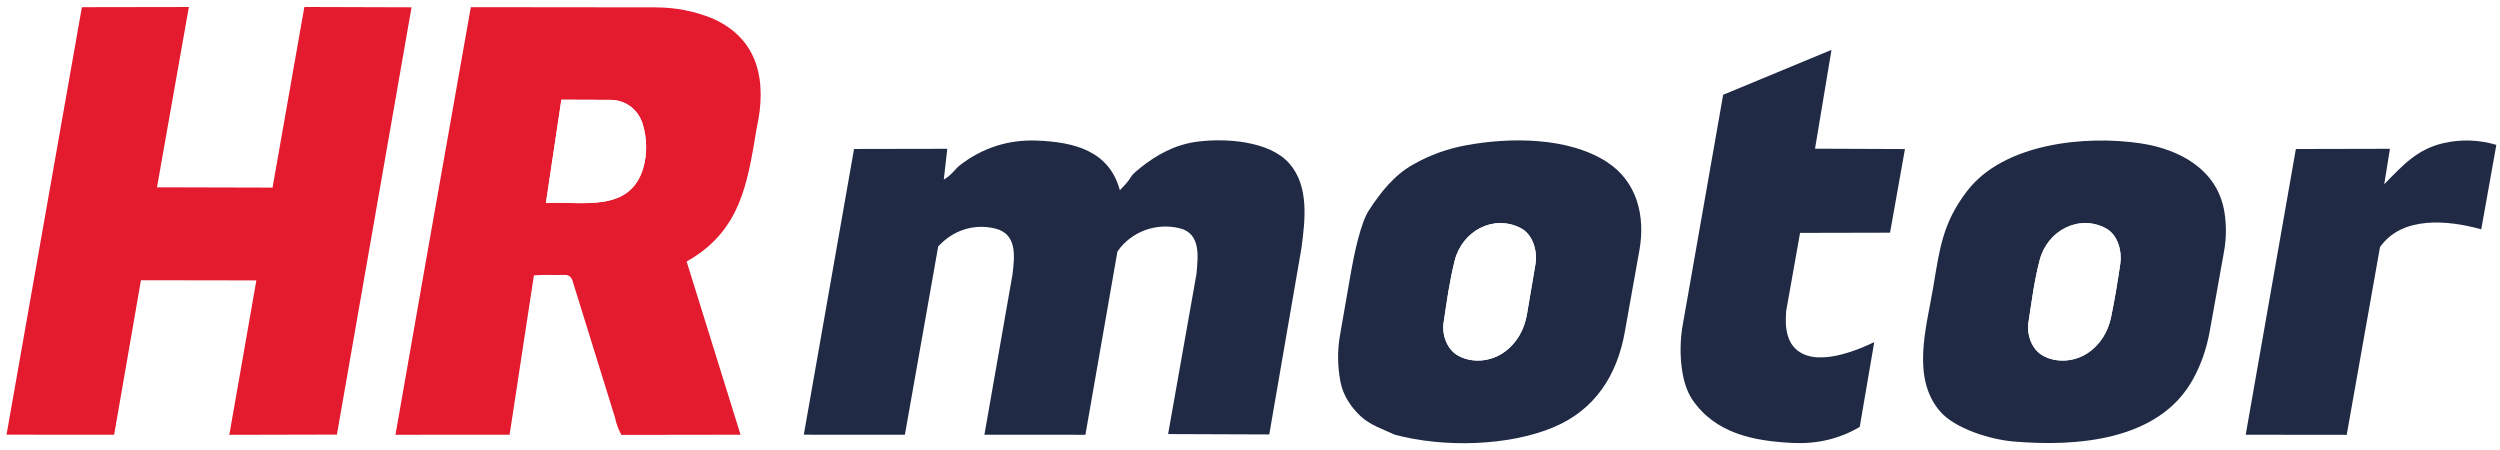
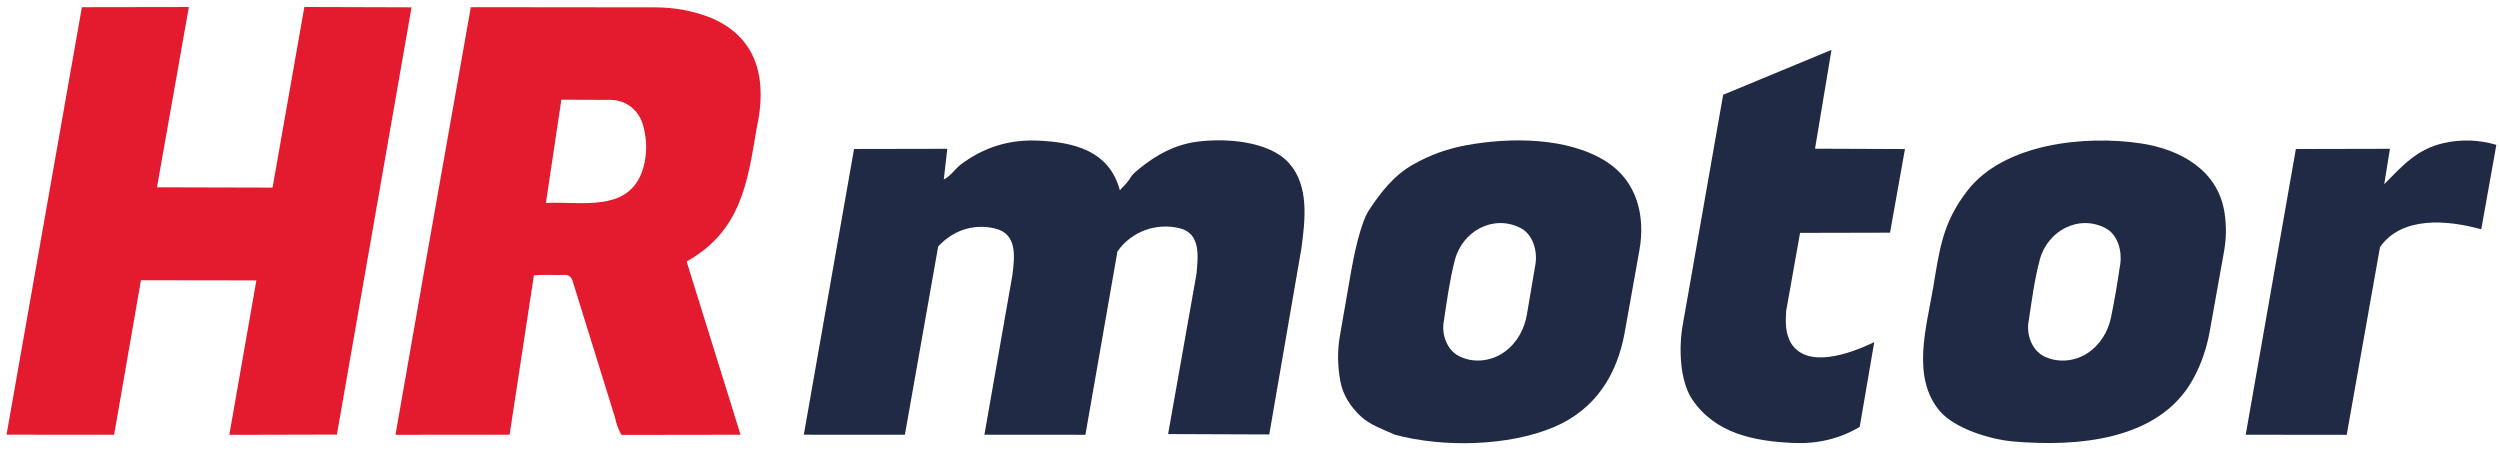
<svg xmlns="http://www.w3.org/2000/svg" id="Capa_1" version="1.1" viewBox="0 0 1600.09 288">
  <defs>
    <style>
      .st0 {
        fill: #e41b2f;
      }

      .st1 {
-         fill: #fefefe;
-       }
- 
-       .st2 {
        fill: #202a45;
      }
    </style>
  </defs>
-   <path class="st0" d="M397.74,278.35c-1.97-3.54-3.27-7-4.1-11.04l-27.16-87.49c-.76-2.43-2.4-3.96-4.95-3.87-6.75.24-13.03-.31-19.81.29l-15.56,102.01-73.04.02,19.64-112.11L301.34,4.59l117.81.12c12.99.01,24.92,2.26,36.67,7.03,30.01,13.11,35.1,40.59,28.48,70.28-5.93,35.61-10.25,65.86-44.83,85.36l34.51,110.86-76.26.11h.02ZM411.61,107.86c2.81-9.68,2.47-19.37-.28-28.5-2.91-9.35-10.93-15.4-20.79-15.43l-31.24-.11-9.89,66.05c23.45-1.04,53.5,6.38,62.2-22.01h0Z" />
+   <path class="st0" d="M397.74,278.35c-1.97-3.54-3.27-7-4.1-11.04l-27.16-87.49c-.76-2.43-2.4-3.96-4.95-3.87-6.75.24-13.03-.31-19.81.29l-15.56,102.01-73.04.02,19.64-112.11L301.34,4.59l117.81.12c12.99.01,24.92,2.26,36.67,7.03,30.01,13.11,35.1,40.59,28.48,70.28-5.93,35.61-10.25,65.86-44.83,85.36l34.51,110.86-76.26.11h.02,0ZM411.61,107.86c2.81-9.68,2.47-19.37-.28-28.5-2.91-9.35-10.93-15.4-20.79-15.43l-31.24-.11-9.89,66.05c23.45-1.04,53.5,6.38,62.2-22.01h0Z" />
  <polygon class="st0" points="215.63 278.15 146.77 278.31 164.08 179.47 90.21 179.36 73.05 278.26 4.18 278.21 52.41 4.6 120.88 4.49 100.48 119.88 174.44 120.07 194.8 4.47 263.4 4.68 215.63 278.15" />
-   <path class="st2" d="M648.05,175.48c1.34-11.13,3.15-25.64-10.9-29.16-13.47-3.38-27.08.87-36.68,11.46l-21.31,120.48-64.69-.04,32.15-182.87,59.68-.11-2.24,19.62c4.8-2.45,6.99-6.57,10.53-9.28,14.38-11.03,30.85-16.3,48.93-15.61,23.77.9,46.37,6.37,53.23,31.78,10.14-10.25,4.11-7.09,13.02-14.26,10.55-8.48,22.2-14.84,36-16.74,18.09-2.5,46.66-.71,59.41,13.83,12.77,14.56,10.21,36.02,7.79,54.24l-20.6,119.24-64.74-.24,18.16-102.52c.93-10.62,3.05-25.76-10.61-29.17-15.08-3.76-31,1.95-39.98,14.82l-20.5,117.32-64.64-.04,18.01-102.77-.02.02Z" />
-   <path class="st2" d="M1288.65,282.57c-14.42-1.22-37.49-8.14-47.1-19.46-18.27-21.52-8.58-53.45-4.34-78.58s5.99-41.56,21.71-62.15c23.35-30.6,75.47-35.98,111.16-30.63,25.24,3.79,49.44,16.97,53.68,44.3,1.3,8.39,1.19,16.65-.34,25.14l-9.11,50.82c-1.95,10.87-5.36,20.87-10.56,30.43-21.68,39.84-74.77,43.56-115.1,40.13h0ZM1335.94,226.12c8.25-5.4,13.31-13.86,15.2-23.05,2.38-11.57,4.15-22.3,5.9-34.11,1.2-8.07-1.45-18.65-9.23-22.82-17.19-9.21-37.33,1.45-42.28,20.11-3.51,13.24-5.11,26.18-7.24,40.05-1.24,8.08,2.19,17.61,9.55,21.52,8.61,4.57,19.8,3.73,28.09-1.69h.01Z" />
-   <path class="st2" d="M892.81,278.25c-8.03-3.66-16.01-6.27-22.06-11.96-6.38-6.01-11.25-13.54-12.83-22.02-1.84-9.87-2.04-19.54-.33-29.36l7.26-41.74c1.75-10.08,6.07-30.53,11.17-38.37,7.6-11.7,16.21-22.59,28.28-29.43,10.74-6.09,21.71-10.09,33.82-12.35,27.98-5.22,65.4-5.4,90.17,10.53,19.55,12.57,24.9,34.71,20.98,56.67l-9.38,52.45c-4.93,27.6-19.11,49.65-45.45,60.73-29.05,12.22-70.63,13.14-101.64,4.85h.01ZM962.9,225.27c8.2-5.97,12.8-14.69,14.39-24.08l5.44-32.06c1.41-8.32-1.53-19.15-9.57-23.23-17.51-8.88-37.37,2.09-42.1,20.88-3.33,13.23-5.06,26.06-7.1,39.76-1.16,7.8,2.15,17.09,9.25,21.05,9.09,5.07,21.11,3.91,29.68-2.34v.02Z" />
-   <path class="st2" d="M1199.58,219.01l-9.29,54.22c-12.98,7.72-27.55,11.01-42.79,10.28-24.9-1.19-49.52-5.96-64.37-27.78-8.08-11.87-8.68-33.32-6.19-47.43l3.64-20.6,22.3-127.04,69.34-28.74-10.54,63.25,57.56.23-9.55,53.52-57.58.13-8.91,50.07c-.49,7.21-.46,14.19,3.05,20.41,10.3,16.67,37.25,7.15,53.33-.53h0Z" />
-   <path class="st2" d="M1501.99,278.31l-64.66-.07,32.11-182.87,60.2-.13-3.64,22.66c11.98-12.23,21.05-22.35,37.71-26.25,11.26-2.64,22.98-2.24,34.05,1.07l-9.67,54.04c-21.94-6.1-50.98-8.46-64.81,11.42l-21.3,120.13h.01Z" />
-   <path class="st1" d="M411.61,107.86c-8.7,28.39-38.75,20.97-62.2,22.01l9.89-66.05,31.24.11c9.86.03,17.88,6.08,20.79,15.43,2.74,9.13,3.08,18.82.28,28.5h0Z" />
-   <path class="st1" d="M1335.94,226.12c-8.29,5.42-19.48,6.27-28.09,1.69-7.36-3.91-10.79-13.44-9.55-21.52,2.13-13.86,3.73-26.81,7.24-40.05,4.94-18.65,25.09-29.32,42.28-20.11,7.78,4.17,10.44,14.75,9.23,22.82-1.76,11.81-3.52,22.54-5.9,34.11-1.89,9.19-6.95,17.66-15.2,23.05h-.01Z" />
-   <path class="st1" d="M962.9,225.27c-8.57,6.25-20.6,7.41-29.68,2.34-7.1-3.96-10.41-13.25-9.25-21.05,2.04-13.7,3.77-26.53,7.1-39.76,4.73-18.79,24.59-29.76,42.1-20.88,8.04,4.08,10.98,14.91,9.57,23.23l-5.44,32.06c-1.59,9.39-6.2,18.11-14.39,24.08v-.02Z" />
+   <path class="st1" d="M648.05,175.48c1.34-11.13,3.15-25.64-10.9-29.16-13.47-3.38-27.08.87-36.68,11.46l-21.31,120.48-64.69-.04,32.15-182.87,59.68-.11-2.24,19.62c4.8-2.45,6.99-6.57,10.53-9.28,14.38-11.03,30.85-16.3,48.93-15.61,23.77.9,46.37,6.37,53.23,31.78,10.14-10.25,4.11-7.09,13.02-14.26,10.55-8.48,22.2-14.84,36-16.74,18.09-2.5,46.66-.71,59.41,13.83,12.77,14.56,10.21,36.02,7.79,54.24l-20.6,119.24-64.74-.24,18.16-102.52c.93-10.62,3.05-25.76-10.61-29.17-15.08-3.76-31,1.95-39.98,14.82l-20.5,117.32-64.64-.04,18.01-102.77-.02.02h0Z" />
+   <path class="st1" d="M1288.65,282.57c-14.42-1.22-37.49-8.14-47.1-19.46-18.27-21.52-8.58-53.45-4.34-78.58s5.99-41.56,21.71-62.15c23.35-30.6,75.47-35.98,111.16-30.63,25.24,3.79,49.44,16.97,53.68,44.3,1.3,8.39,1.19,16.65-.34,25.14l-9.11,50.82c-1.95,10.87-5.36,20.87-10.56,30.43-21.68,39.84-74.77,43.56-115.1,40.13h0ZM1335.94,226.12c8.25-5.4,13.31-13.86,15.2-23.05,2.38-11.57,4.15-22.3,5.9-34.11,1.2-8.07-1.45-18.65-9.23-22.82-17.19-9.21-37.33,1.45-42.28,20.11-3.51,13.24-5.11,26.18-7.24,40.05-1.24,8.08,2.19,17.61,9.55,21.52,8.61,4.57,19.8,3.73,28.09-1.69h.01Z" />
+   <path class="st1" d="M892.81,278.25c-8.03-3.66-16.01-6.27-22.06-11.96-6.38-6.01-11.25-13.54-12.83-22.02-1.84-9.87-2.04-19.54-.33-29.36l7.26-41.74c1.75-10.08,6.07-30.53,11.17-38.37,7.6-11.7,16.21-22.59,28.28-29.43,10.74-6.09,21.71-10.09,33.82-12.35,27.98-5.22,65.4-5.4,90.17,10.53,19.55,12.57,24.9,34.71,20.98,56.67l-9.38,52.45c-4.93,27.6-19.11,49.65-45.45,60.73-29.05,12.22-70.63,13.14-101.64,4.85h.01ZM962.9,225.27c8.2-5.97,12.8-14.69,14.39-24.08l5.44-32.06c1.41-8.32-1.53-19.15-9.57-23.23-17.51-8.88-37.37,2.09-42.1,20.88-3.33,13.23-5.06,26.06-7.1,39.76-1.16,7.8,2.15,17.09,9.25,21.05,9.09,5.07,21.11,3.91,29.68-2.34v.02h0Z" />
+   <path class="st1" d="M1199.58,219.01l-9.29,54.22c-12.98,7.72-27.55,11.01-42.79,10.28-24.9-1.19-49.52-5.96-64.37-27.78-8.08-11.87-8.68-33.32-6.19-47.43l3.64-20.6,22.3-127.04,69.34-28.74-10.54,63.25,57.56.23-9.55,53.52-57.58.13-8.91,50.07c-.49,7.21-.46,14.19,3.05,20.41,10.3,16.67,37.25,7.15,53.33-.53h0Z" />
+   <path class="st1" d="M1501.99,278.31l-64.66-.07,32.11-182.87,60.2-.13-3.64,22.66c11.98-12.23,21.05-22.35,37.71-26.25,11.26-2.64,22.98-2.24,34.05,1.07l-9.67,54.04c-21.94-6.1-50.98-8.46-64.81,11.42l-21.3,120.13h.01Z" />
</svg>
